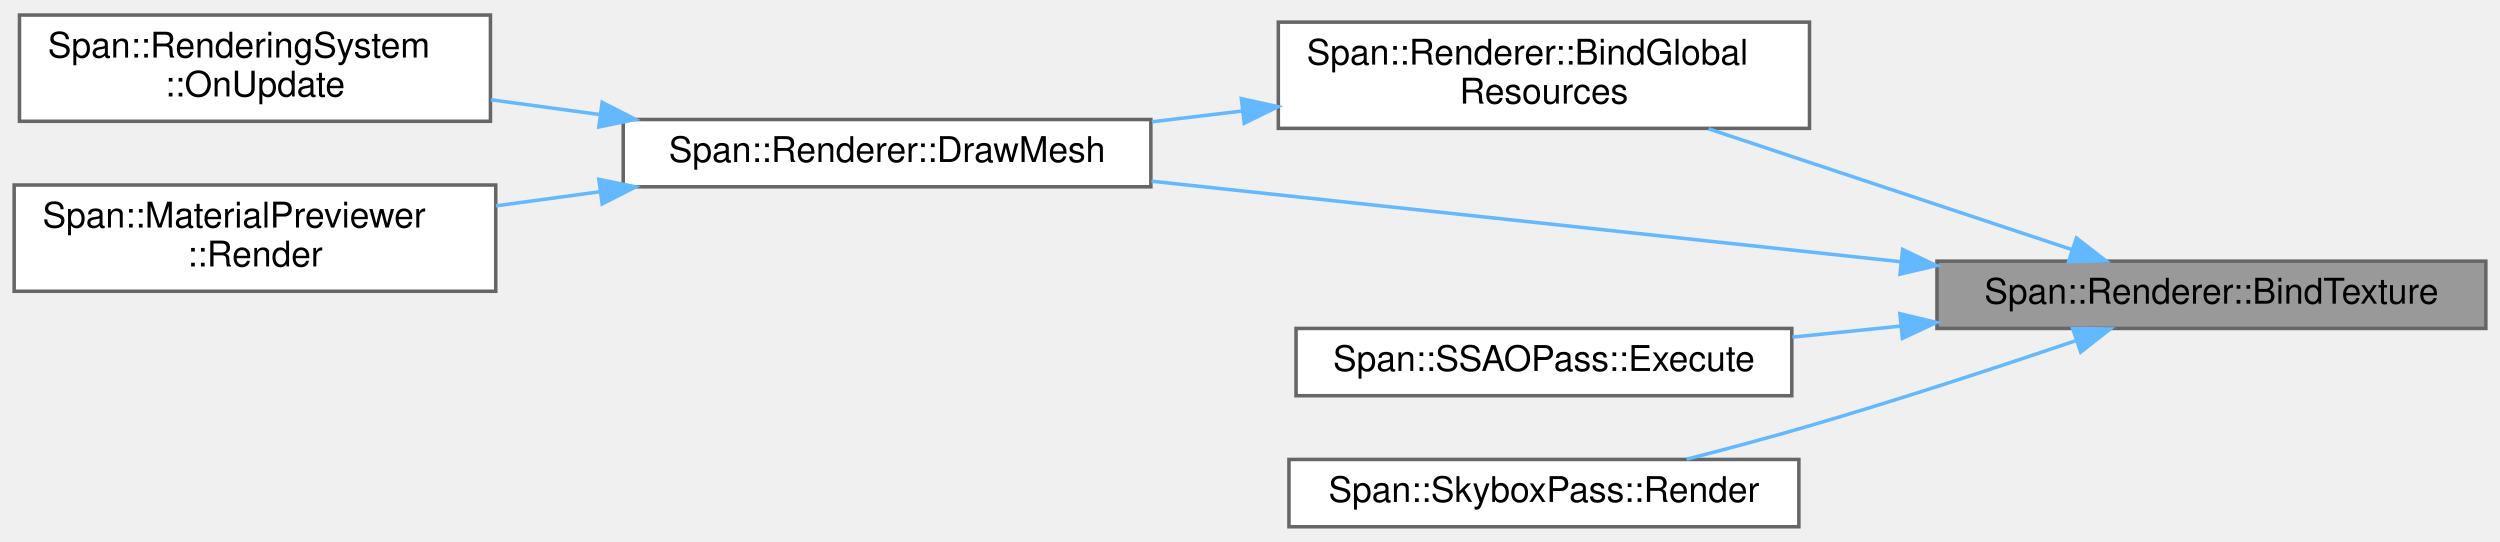
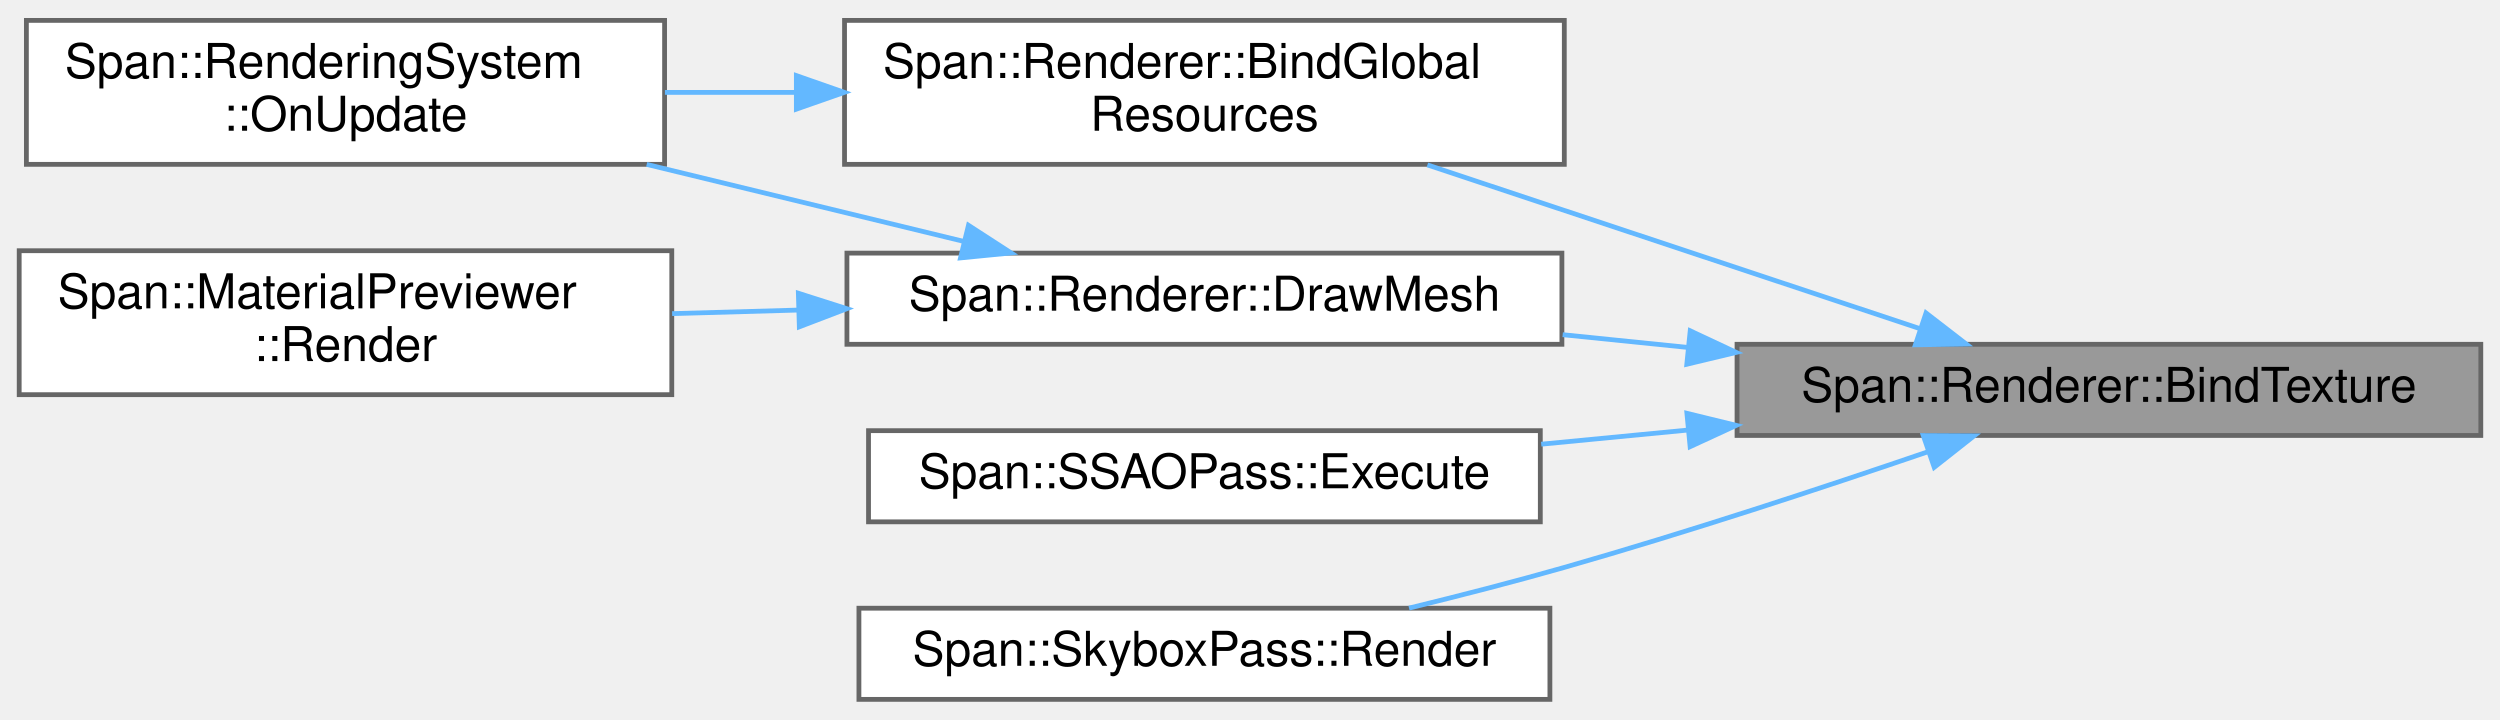
- <svg xmlns="http://www.w3.org/2000/svg" xmlns:xlink="http://www.w3.org/1999/xlink" width="706pt" height="153pt" viewBox="0.00 0.00 706.00 152.50">
-   <g id="graph0" class="graph" transform="scale(1 1) rotate(0) translate(4 148.5)">
+ <svg xmlns="http://www.w3.org/2000/svg" xmlns:xlink="http://www.w3.org/1999/xlink" width="521pt" height="150pt" viewBox="0.00 0.00 521.00 149.50">
+   <g id="graph0" class="graph" transform="scale(1 1) rotate(0) translate(4 145.5)">
    <g id="Node000001" class="node">
      <g id="a_Node000001">
        <a xlink:title="指定スロットにテクスチャをバインドします。Nullの場合は安全なダミーを生成します。">
-           <polygon fill="#999999" stroke="#666666" points="698,-75 543,-75 543,-56 698,-56 698,-75" />
-           <text text-anchor="middle" x="620.5" y="-63" font-family="Helvetica,sans-Serif" font-size="10.00">Span::Renderer::BindTexture</text>
+           <polygon fill="#999999" stroke="#666666" points="513,-74 358,-74 358,-55 513,-55 513,-74" />
+           <text text-anchor="middle" x="435.5" y="-62" font-family="Helvetica,sans-Serif" font-size="10.00">Span::Renderer::BindTexture</text>
        </a>
      </g>
    </g>
    <g id="Node000002" class="node">
      <g id="a_Node000002">
        <a xlink:href="classSpan_1_1Renderer.html#a2a47762d9edc86294bef1d38ab5e93b9" target="_top" xlink:title="フレーム共通リソースをバインドする">
-           <polygon fill="white" stroke="#666666" points="507,-142.5 357,-142.5 357,-112.5 507,-112.5 507,-142.5" />
-           <text text-anchor="start" x="365" y="-130.5" font-family="Helvetica,sans-Serif" font-size="10.00">Span::Renderer::BindGlobal</text>
-           <text text-anchor="middle" x="432" y="-119.5" font-family="Helvetica,sans-Serif" font-size="10.00">Resources</text>
+           <polygon fill="white" stroke="#666666" points="322,-141.5 172,-141.5 172,-111.5 322,-111.5 322,-141.5" />
+           <text text-anchor="start" x="180" y="-129.5" font-family="Helvetica,sans-Serif" font-size="10.00">Span::Renderer::BindGlobal</text>
+           <text text-anchor="middle" x="247" y="-118.5" font-family="Helvetica,sans-Serif" font-size="10.00">Resources</text>
        </a>
      </g>
    </g>
    <g id="edge1_Node000001_Node000002" class="edge">
      <g id="a_edge1_Node000001_Node000002">
        <a xlink:title=" ">
-           <path fill="none" stroke="#63b8ff" d="M581.14,-78.25C551.34,-88.16 509.93,-101.92 478.47,-112.38" />
-           <polygon fill="#63b8ff" stroke="#63b8ff" points="582.38,-81.53 590.77,-75.05 580.17,-74.89 582.38,-81.53" />
+           <path fill="none" stroke="#63b8ff" d="M396.14,-77.25C366.34,-87.16 324.93,-100.92 293.47,-111.38" />
+           <polygon fill="#63b8ff" stroke="#63b8ff" points="397.38,-80.53 405.77,-74.05 395.17,-73.89 397.38,-80.53" />
        </a>
      </g>
    </g>
-     <g id="Node000003" class="node">
-       <g id="a_Node000003">
+     <g id="Node000004" class="node">
+       <g id="a_Node000004">
        <a xlink:href="classSpan_1_1Renderer.html#ade1cd95fe5d2e6aa78493393ce39c767" target="_top" xlink:title="メッシュ描画コマンドの発行。">
-           <polygon fill="white" stroke="#666666" points="321,-115 172,-115 172,-96 321,-96 321,-115" />
-           <text text-anchor="middle" x="246.5" y="-103" font-family="Helvetica,sans-Serif" font-size="10.00">Span::Renderer::DrawMesh</text>
+           <polygon fill="white" stroke="#666666" points="321.5,-93 172.5,-93 172.5,-74 321.5,-74 321.5,-93" />
+           <text text-anchor="middle" x="247" y="-81" font-family="Helvetica,sans-Serif" font-size="10.00">Span::Renderer::DrawMesh</text>
        </a>
      </g>
    </g>
-     <g id="edge5_Node000001_Node000003" class="edge">
-       <g id="a_edge5_Node000001_Node000003">
+     <g id="edge3_Node000001_Node000004" class="edge">
+       <g id="a_edge3_Node000001_Node000004">
        <a xlink:title=" ">
-           <path fill="none" stroke="#63b8ff" d="M532.77,-74.83C468.56,-81.73 382.04,-91.03 321.18,-97.58" />
-           <polygon fill="#63b8ff" stroke="#63b8ff" points="533.3,-78.29 542.87,-73.74 532.56,-71.33 533.3,-78.29" />
+           <path fill="none" stroke="#63b8ff" d="M347.68,-73.35C338.98,-74.23 330.21,-75.13 321.66,-76" />
+           <polygon fill="#63b8ff" stroke="#63b8ff" points="348.24,-76.81 357.84,-72.31 347.53,-69.84 348.24,-76.81" />
        </a>
      </g>
    </g>
    <g id="Node000006" class="node">
      <g id="a_Node000006">
        <a xlink:href="classSpan_1_1SSAOPass.html#af7229ce70bbcfc88e3313d23623304f7" target="_top" xlink:title="SSAOの描画を実行します。">
-           <polygon fill="white" stroke="#666666" points="502,-56 362,-56 362,-37 502,-37 502,-56" />
-           <text text-anchor="middle" x="432" y="-44" font-family="Helvetica,sans-Serif" font-size="10.00">Span::SSAOPass::Execute</text>
+           <polygon fill="white" stroke="#666666" points="317,-56 177,-56 177,-37 317,-37 317,-56" />
+           <text text-anchor="middle" x="247" y="-44" font-family="Helvetica,sans-Serif" font-size="10.00">Span::SSAOPass::Execute</text>
        </a>
      </g>
    </g>
    <g id="edge6_Node000001_Node000006" class="edge">
      <g id="a_edge6_Node000001_Node000006">
        <a xlink:title=" ">
-           <path fill="none" stroke="#63b8ff" d="M532.67,-56.65C522.45,-55.61 512.12,-54.56 502.19,-53.55" />
-           <polygon fill="#63b8ff" stroke="#63b8ff" points="532.53,-60.16 542.84,-57.69 533.24,-53.19 532.53,-60.16" />
+           <path fill="none" stroke="#63b8ff" d="M347.67,-56.12C337.45,-55.13 327.12,-54.14 317.19,-53.18" />
+           <polygon fill="#63b8ff" stroke="#63b8ff" points="347.55,-59.62 357.84,-57.1 348.22,-52.66 347.55,-59.62" />
        </a>
      </g>
    </g>
    <g id="Node000007" class="node">
      <g id="a_Node000007">
        <a xlink:href="classSpan_1_1SkyboxPass.html#af1afdca89ea3cd26dba659c722c700ce" target="_top" xlink:title="スカイボックスを描画します。RendererのCBVアロケータを使用します。">
-           <polygon fill="white" stroke="#666666" points="504,-19 360,-19 360,0 504,0 504,-19" />
-           <text text-anchor="middle" x="432" y="-7" font-family="Helvetica,sans-Serif" font-size="10.00">Span::SkyboxPass::Render</text>
+           <polygon fill="white" stroke="#666666" points="319,-19 175,-19 175,0 319,0 319,-19" />
+           <text text-anchor="middle" x="247" y="-7" font-family="Helvetica,sans-Serif" font-size="10.00">Span::SkyboxPass::Render</text>
        </a>
      </g>
    </g>
    <g id="edge7_Node000001_Node000007" class="edge">
      <g id="a_edge7_Node000001_Node000007">
        <a xlink:title=" ">
-           <path fill="none" stroke="#63b8ff" d="M582.37,-52.6C560.54,-45.19 532.33,-35.91 507,-28.5 495.8,-25.22 483.55,-21.95 472.31,-19.07" />
-           <polygon fill="#63b8ff" stroke="#63b8ff" points="581.33,-55.94 591.92,-55.86 583.59,-49.32 581.33,-55.94" />
+           <path fill="none" stroke="#63b8ff" d="M397.85,-51.63C375.96,-44.15 347.55,-34.8 322,-27.5 311.57,-24.52 300.24,-21.61 289.64,-19.02" />
+           <polygon fill="#63b8ff" stroke="#63b8ff" points="396.81,-54.98 407.41,-54.92 399.09,-48.36 396.81,-54.98" />
+         </a>
+       </g>
+     </g>
+     <g id="Node000003" class="node">
+       <g id="a_Node000003">
+         <a xlink:href="classSpan_1_1RenderingSystem.html#aa0113a8f2b55129115c4da2c6ba449c4" target="_top" xlink:title="毎フレーム呼び出されます。ここにゲームロジックを記述します。">
+           <polygon fill="white" stroke="#666666" points="134.5,-141.5 1.5,-141.5 1.5,-111.5 134.5,-111.5 134.5,-141.5" />
+           <text text-anchor="start" x="9.5" y="-129.5" font-family="Helvetica,sans-Serif" font-size="10.00">Span::RenderingSystem</text>
+           <text text-anchor="middle" x="68" y="-118.5" font-family="Helvetica,sans-Serif" font-size="10.00">::OnUpdate</text>
        </a>
      </g>
    </g>
    <g id="edge2_Node000002_Node000003" class="edge">
      <g id="a_edge2_Node000002_Node000003">
        <a xlink:title=" ">
-           <path fill="none" stroke="#63b8ff" d="M346.91,-117.42C338.36,-116.39 329.72,-115.36 321.29,-114.35" />
-           <polygon fill="#63b8ff" stroke="#63b8ff" points="346.55,-120.9 356.89,-118.62 347.38,-113.95 346.55,-120.9" />
+           <path fill="none" stroke="#63b8ff" d="M161.71,-126.5C152.6,-126.5 143.42,-126.5 134.57,-126.5" />
+           <polygon fill="#63b8ff" stroke="#63b8ff" points="161.96,-130 171.96,-126.5 161.96,-123 161.96,-130" />
        </a>
      </g>
    </g>
-     <g id="Node000004" class="node">
-       <g id="a_Node000004">
-         <a xlink:href="classSpan_1_1RenderingSystem.html#aa0113a8f2b55129115c4da2c6ba449c4" target="_top" xlink:title="毎フレーム呼び出されます。ここにゲームロジックを記述します。">
-           <polygon fill="white" stroke="#666666" points="134.5,-144.5 1.5,-144.5 1.5,-114.5 134.5,-114.5 134.5,-144.5" />
-           <text text-anchor="start" x="9.5" y="-132.5" font-family="Helvetica,sans-Serif" font-size="10.00">Span::RenderingSystem</text>
-           <text text-anchor="middle" x="68" y="-121.5" font-family="Helvetica,sans-Serif" font-size="10.00">::OnUpdate</text>
-         </a>
-       </g>
-     </g>
-     <g id="edge3_Node000003_Node000004" class="edge">
-       <g id="a_edge3_Node000003_Node000004">
+     <g id="edge4_Node000004_Node000003" class="edge">
+       <g id="a_edge4_Node000004_Node000003">
        <a xlink:title=" ">
-           <path fill="none" stroke="#63b8ff" d="M165.29,-116.41C155.03,-117.8 144.61,-119.22 134.62,-120.58" />
-           <polygon fill="#63b8ff" stroke="#63b8ff" points="166.05,-119.84 175.49,-115.02 165.11,-112.9 166.05,-119.84" />
+           <path fill="none" stroke="#63b8ff" d="M196.97,-95.41C176.48,-100.39 152.45,-106.23 130.77,-111.49" />
+           <polygon fill="#63b8ff" stroke="#63b8ff" points="197.83,-98.8 206.72,-93.04 196.17,-92 197.83,-98.8" />
        </a>
      </g>
    </g>
    <g id="Node000005" class="node">
      <g id="a_Node000005">
        <a xlink:href="classSpan_1_1MaterialPreviewer.html#a7af64e04a1aae97d04d3a2bbe15f50a8" target="_top" xlink:title="オフスクリーンターゲットに球体を描画します。">
-           <polygon fill="white" stroke="#666666" points="136,-96.5 0,-96.5 0,-66.5 136,-66.5 136,-96.5" />
-           <text text-anchor="start" x="8" y="-84.5" font-family="Helvetica,sans-Serif" font-size="10.00">Span::MaterialPreviewer</text>
-           <text text-anchor="middle" x="68" y="-73.5" font-family="Helvetica,sans-Serif" font-size="10.00">::Render</text>
+           <polygon fill="white" stroke="#666666" points="136,-93.5 0,-93.5 0,-63.5 136,-63.5 136,-93.5" />
+           <text text-anchor="start" x="8" y="-81.5" font-family="Helvetica,sans-Serif" font-size="10.00">Span::MaterialPreviewer</text>
+           <text text-anchor="middle" x="68" y="-70.5" font-family="Helvetica,sans-Serif" font-size="10.00">::Render</text>
        </a>
      </g>
    </g>
-     <g id="edge4_Node000003_Node000005" class="edge">
-       <g id="a_edge4_Node000003_Node000005">
+     <g id="edge5_Node000004_Node000005" class="edge">
+       <g id="a_edge5_Node000004_Node000005">
        <a xlink:title=" ">
-           <path fill="none" stroke="#63b8ff" d="M165.35,-94.6C155.55,-93.27 145.62,-91.92 136.05,-90.62" />
-           <polygon fill="#63b8ff" stroke="#63b8ff" points="165.11,-98.1 175.49,-95.98 166.05,-91.16 165.11,-98.1" />
+           <path fill="none" stroke="#63b8ff" d="M162.23,-81.13C153.45,-80.89 144.62,-80.64 136.07,-80.39" />
+           <polygon fill="#63b8ff" stroke="#63b8ff" points="162.38,-84.64 172.47,-81.42 162.58,-77.64 162.38,-84.64" />
        </a>
      </g>
    </g>
  </g>
</svg>
